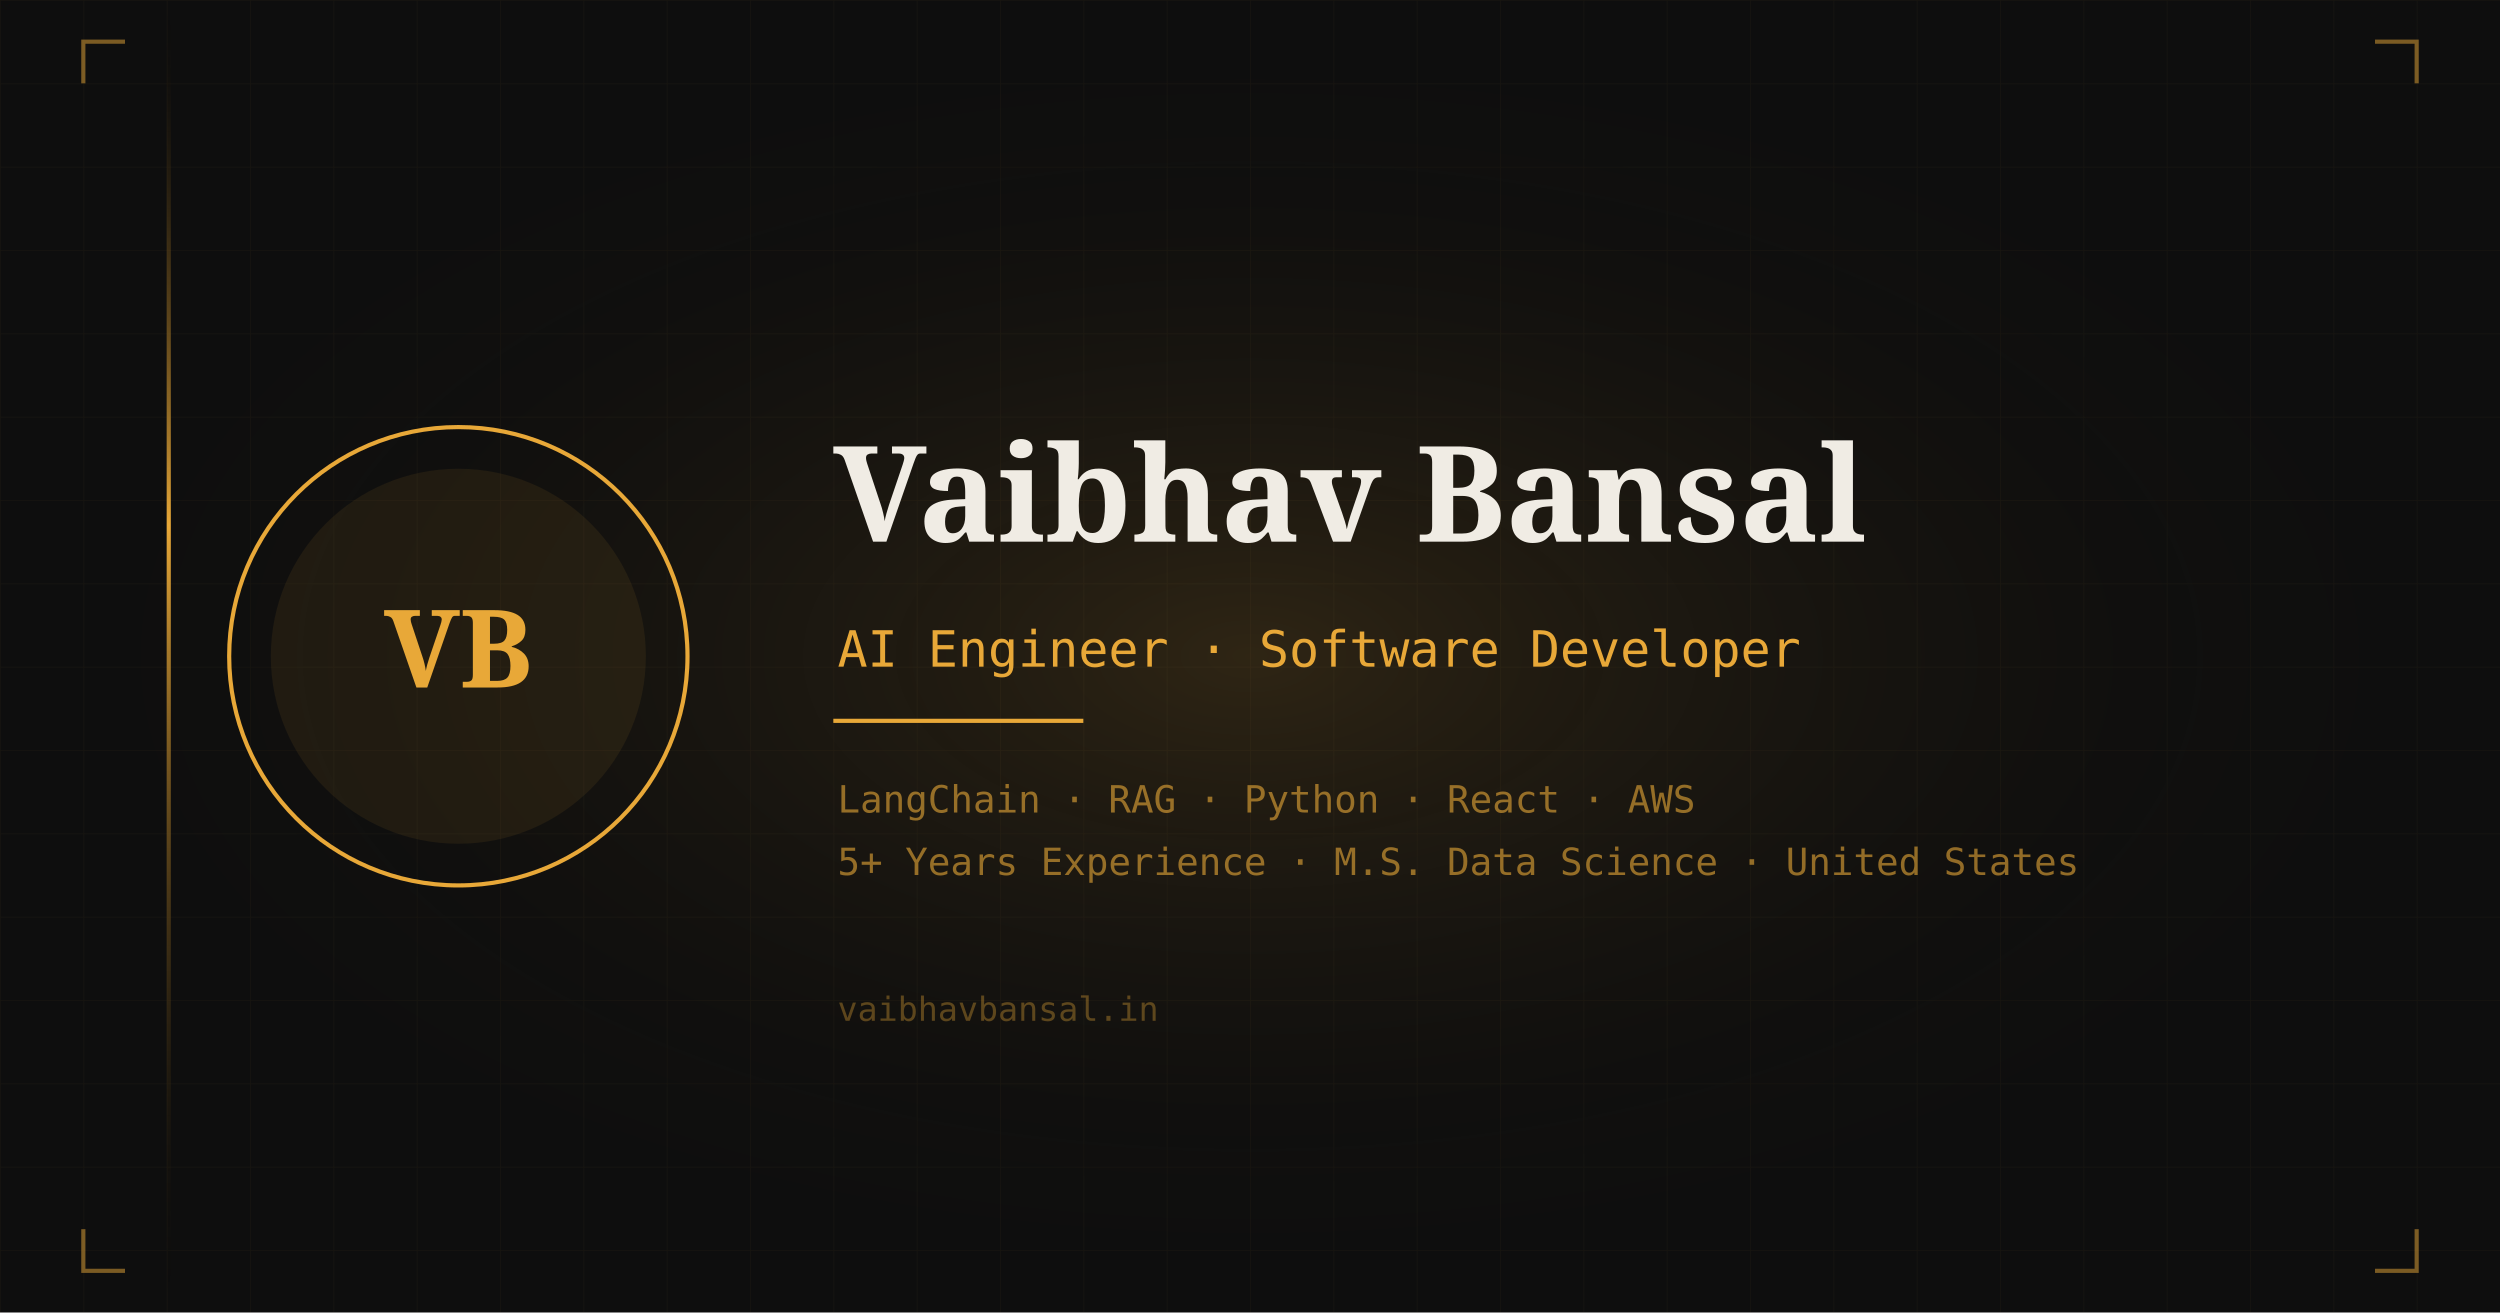
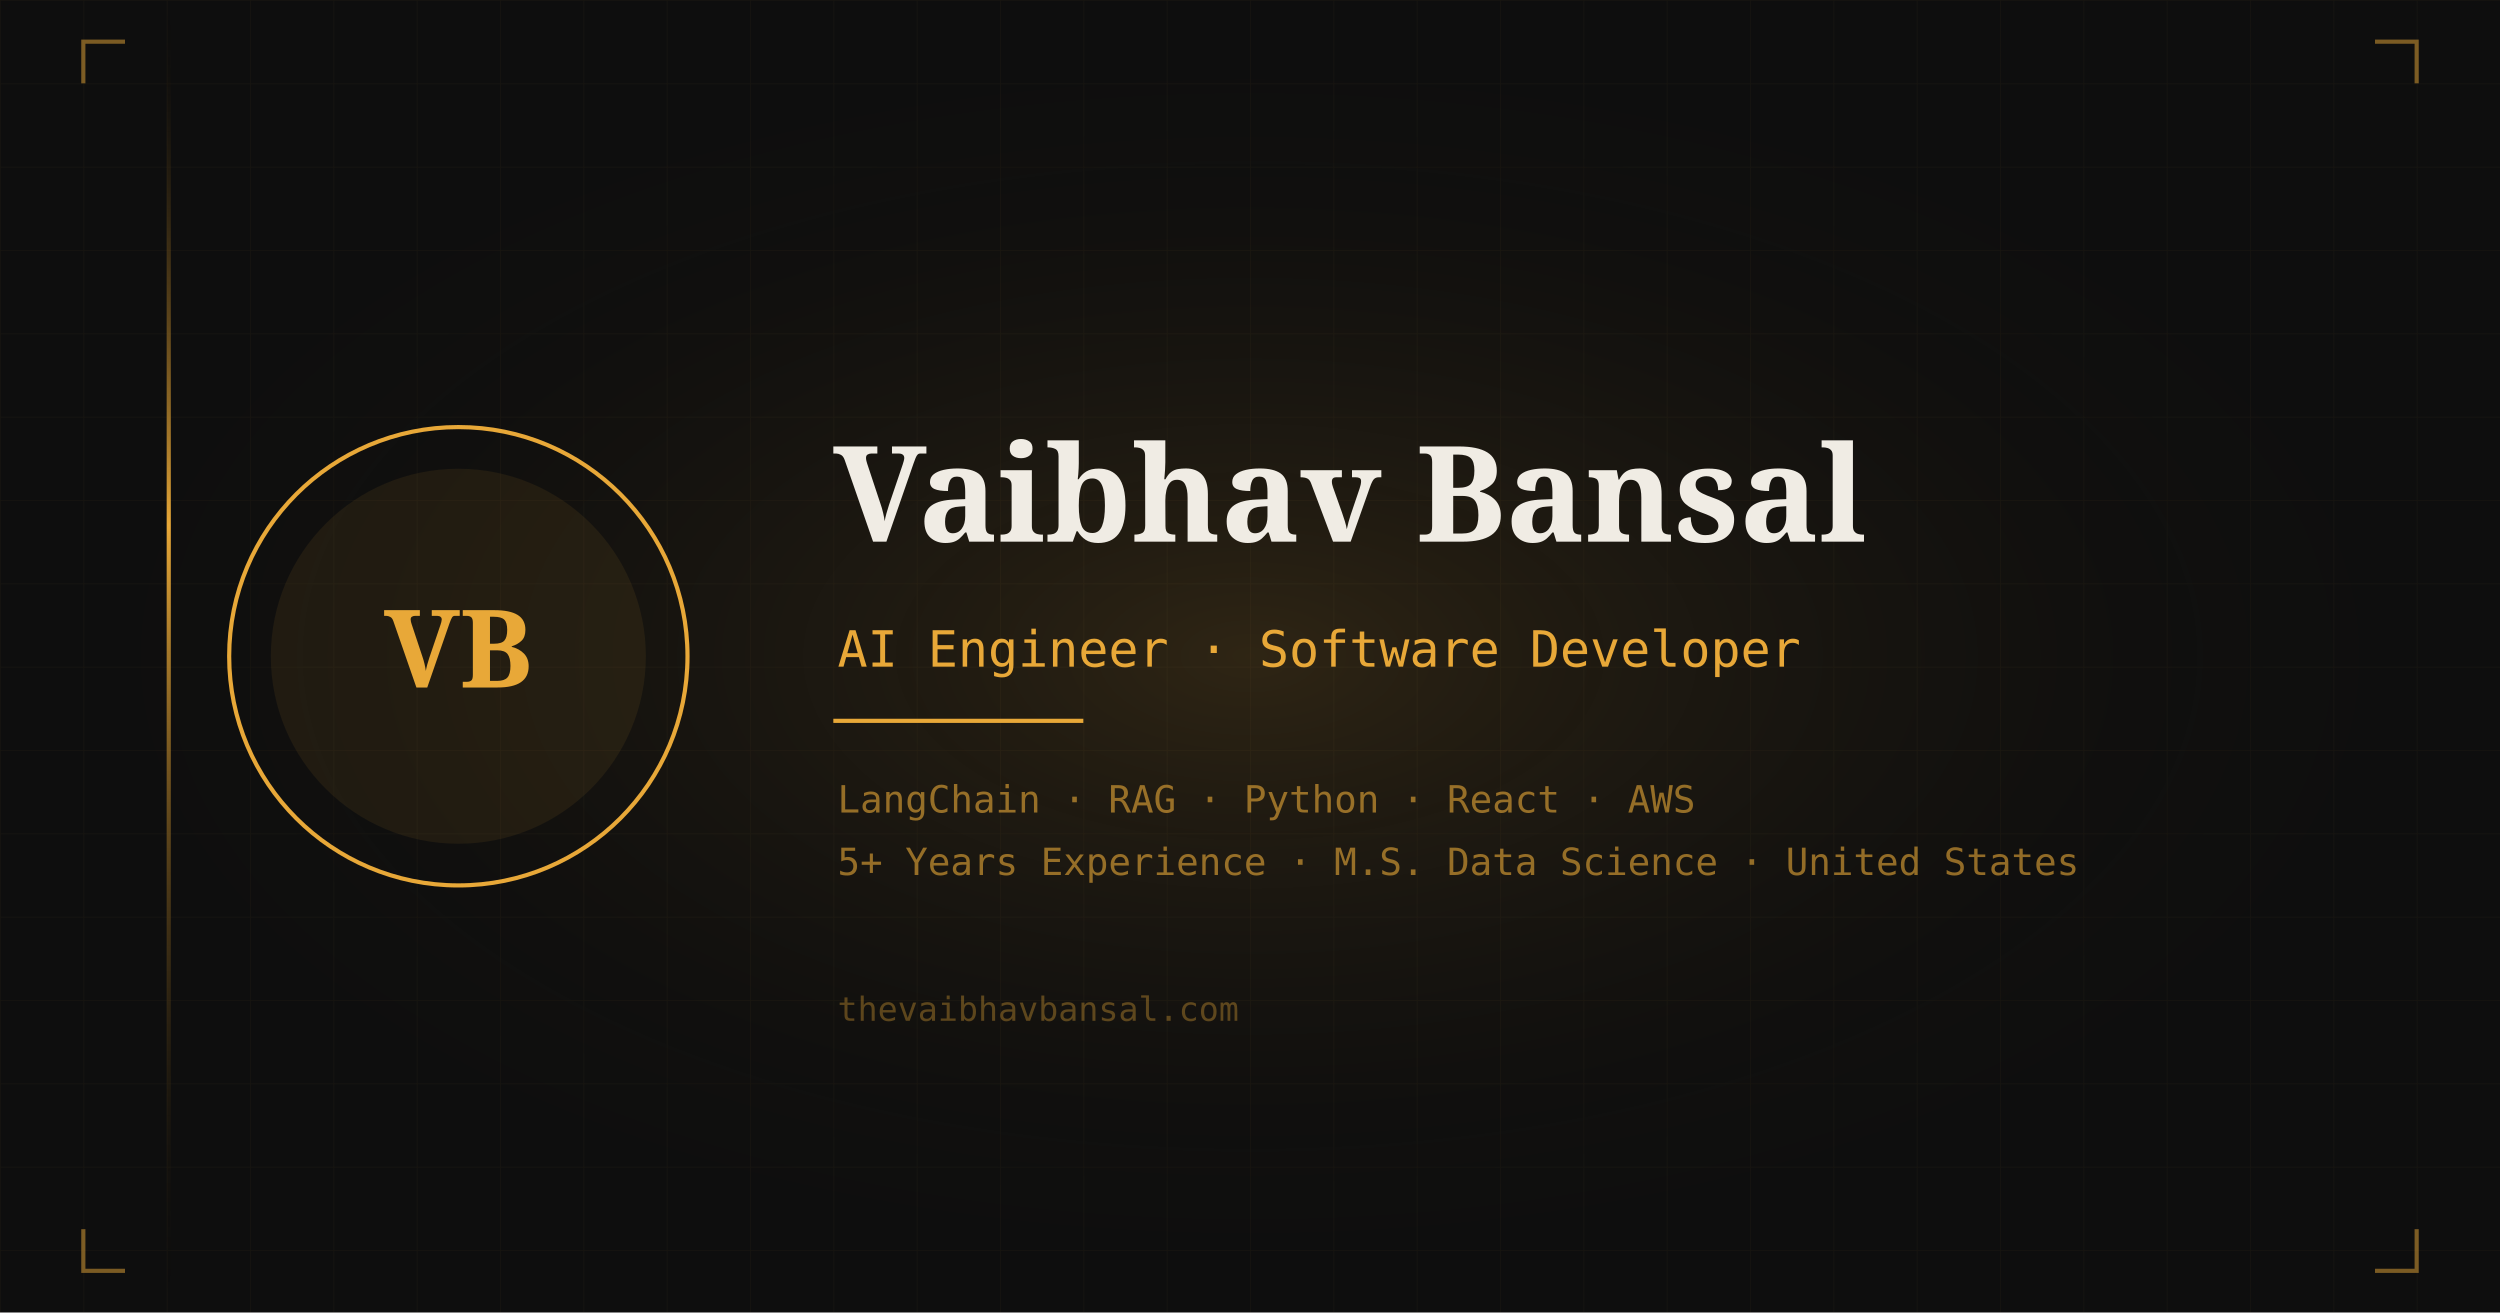
<svg xmlns="http://www.w3.org/2000/svg" width="1200" height="630" viewBox="0 0 1200 630">
  <rect width="1200" height="630" fill="#0e0e0e" />
  <pattern id="g" width="40" height="40" patternUnits="userSpaceOnUse">
    <path d="M 40 0 L 0 0 0 40" fill="none" stroke="rgba(232,168,56,0.06)" stroke-width="0.5" />
  </pattern>
  <rect width="1200" height="630" fill="url(#g)" />
  <radialGradient id="glow" cx="50%" cy="50%" r="50%">
    <stop offset="0%" stop-color="rgba(232,168,56,0.15)" />
    <stop offset="100%" stop-color="transparent" />
  </radialGradient>
  <rect width="1200" height="630" fill="url(#glow)" />
  <rect x="80" y="0" width="2" height="630" fill="url(#lineGrad)" />
  <linearGradient id="lineGrad" x1="0" y1="0" x2="0" y2="1">
    <stop offset="0%" stop-color="transparent" />
    <stop offset="40%" stop-color="#e8a838" />
    <stop offset="100%" stop-color="transparent" />
  </linearGradient>
  <circle cx="220" cy="315" r="110" fill="none" stroke="#e8a838" stroke-width="2" />
  <circle cx="220" cy="315" r="90" fill="rgba(232,168,56,0.08)" />
  <text x="220" y="330" text-anchor="middle" font-family="Georgia,serif" font-size="52" font-weight="bold" fill="#e8a838">VB</text>
  <text x="400" y="260" font-family="Georgia,serif" font-size="64" font-weight="bold" fill="#f0ece4">Vaibhav Bansal</text>
  <text x="402" y="320" font-family="monospace" font-size="24" fill="#e8a838">AI Engineer · Software Developer</text>
  <rect x="400" y="345" width="120" height="2" fill="#e8a838" />
  <text x="402" y="390" font-family="monospace" font-size="18" fill="rgba(232,168,56,0.6)">LangChain · RAG · Python · React · AWS</text>
  <text x="402" y="420" font-family="monospace" font-size="18" fill="rgba(232,168,56,0.6)">5+ Years Experience · M.S. Data Science · United States</text>
-   <text x="402" y="490" font-family="monospace" font-size="16" fill="rgba(232,168,56,0.35)">vaibhavbansal.in</text>
+   <text x="402" y="490" font-family="monospace" font-size="16" fill="rgba(232,168,56,0.35)">thevaibhavbansal.com</text>
  <path d="M 40 40 L 40 20 L 60 20" fill="none" stroke="rgba(232,168,56,0.5)" stroke-width="2" />
  <path d="M 1160 40 L 1160 20 L 1140 20" fill="none" stroke="rgba(232,168,56,0.5)" stroke-width="2" />
  <path d="M 40 590 L 40 610 L 60 610" fill="none" stroke="rgba(232,168,56,0.5)" stroke-width="2" />
  <path d="M 1160 590 L 1160 610 L 1140 610" fill="none" stroke="rgba(232,168,56,0.5)" stroke-width="2" />
</svg>
